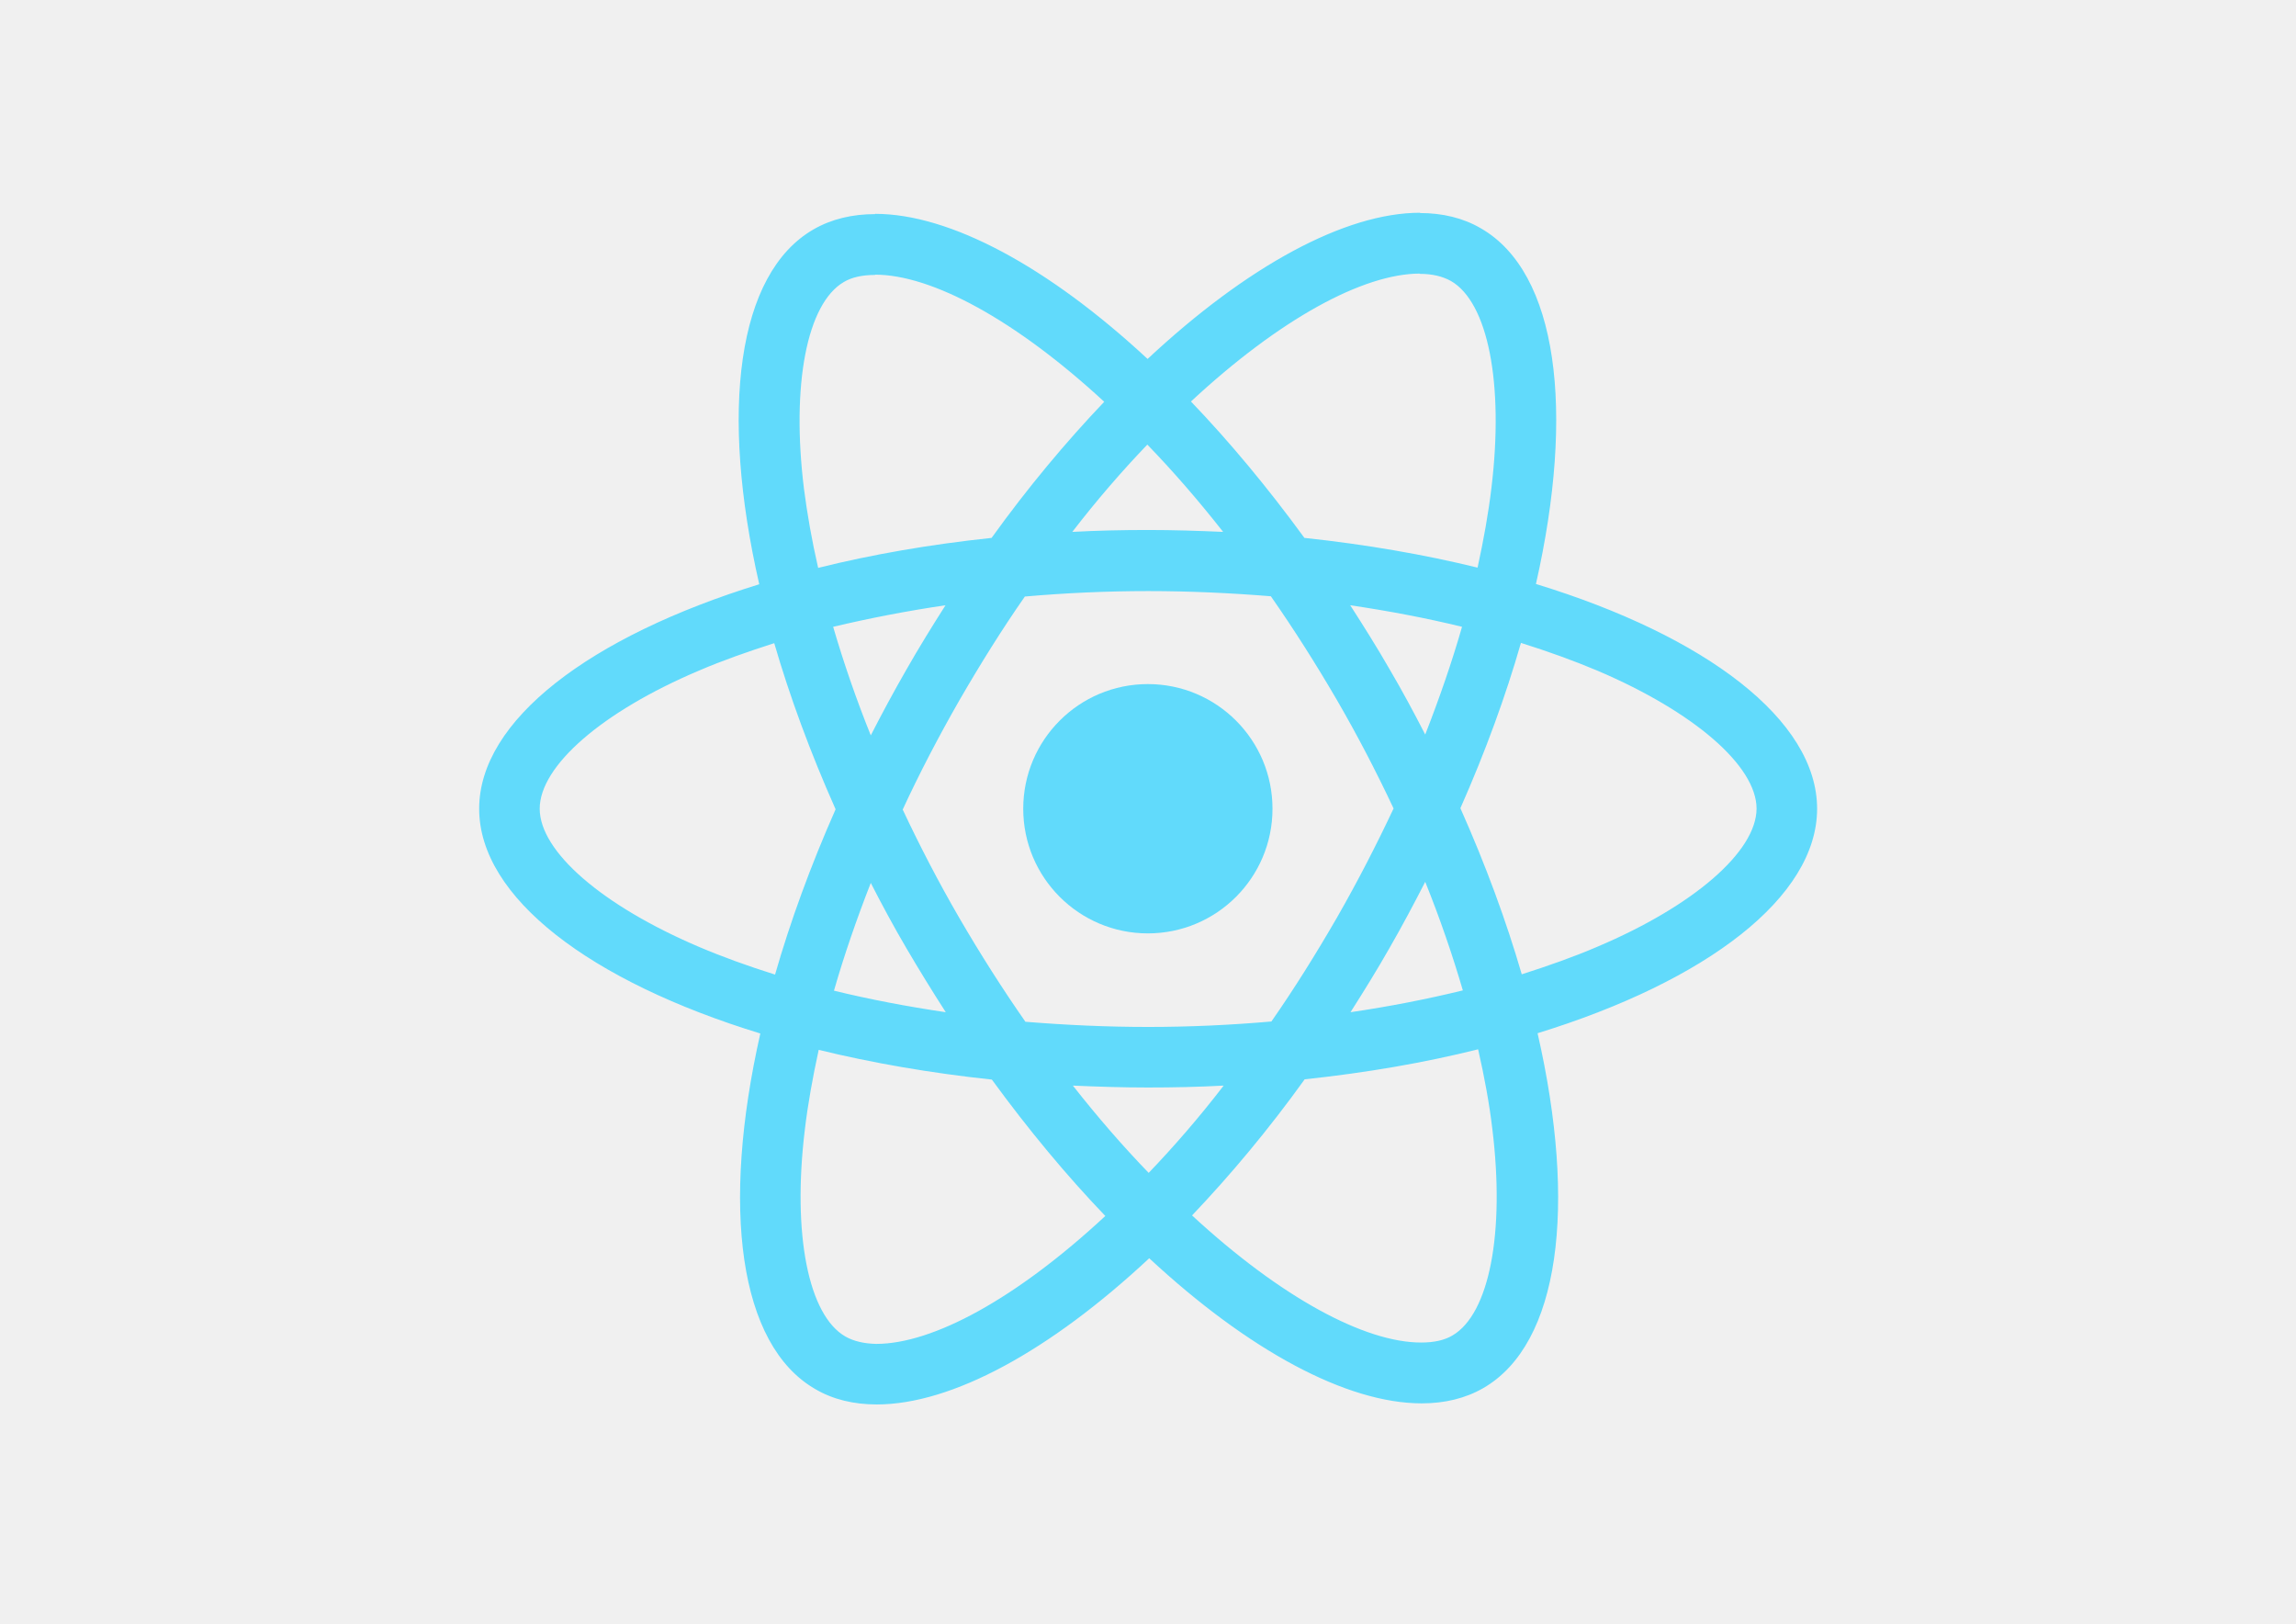
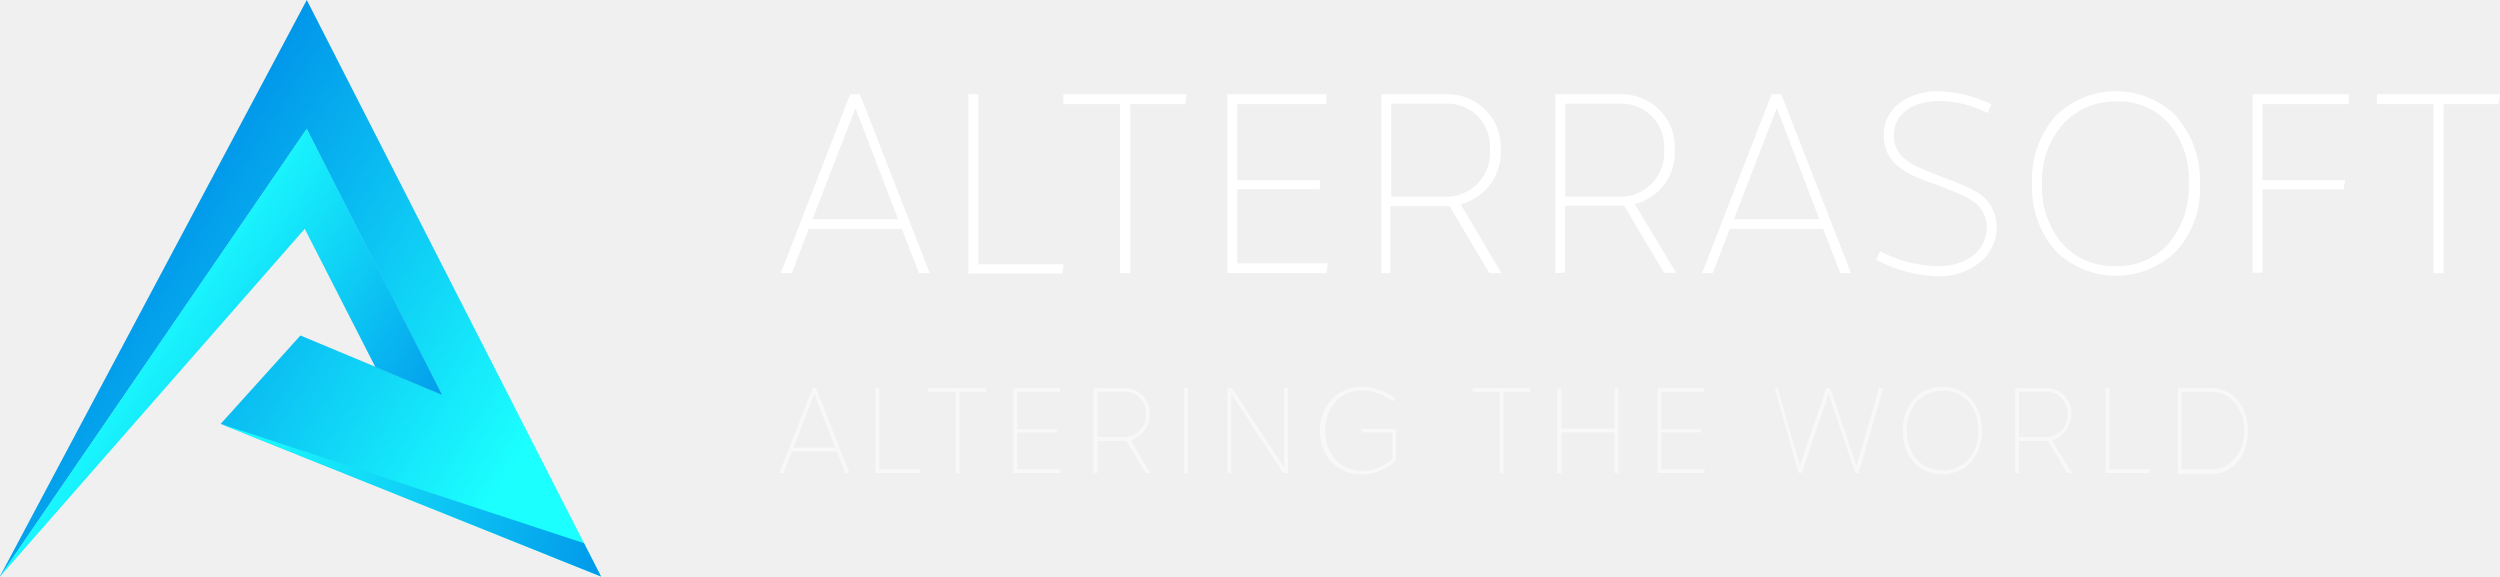
- <svg xmlns="http://www.w3.org/2000/svg" viewBox="0 0 841.9 595.3">
-   <g fill="#61DAFB">
-     <path d="M666.3 296.5c0-32.5-40.7-63.3-103.1-82.4 14.4-63.6 8-114.2-20.2-130.4-6.5-3.8-14.1-5.6-22.4-5.6v22.3c4.6 0 8.3.9 11.4 2.6 13.6 7.8 19.5 37.5 14.9 75.7-1.1 9.4-2.9 19.3-5.1 29.4-19.6-4.8-41-8.5-63.5-10.9-13.5-18.5-27.5-35.3-41.6-50 32.6-30.3 63.2-46.9 84-46.9V78c-27.5 0-63.5 19.6-99.9 53.6-36.4-33.8-72.4-53.2-99.9-53.2v22.3c20.7 0 51.4 16.5 84 46.6-14 14.7-28 31.4-41.3 49.9-22.6 2.4-44 6.1-63.6 11-2.3-10-4-19.7-5.2-29-4.7-38.2 1.1-67.9 14.6-75.8 3-1.8 6.9-2.6 11.5-2.6V78.5c-8.4 0-16 1.8-22.6 5.6-28.1 16.2-34.4 66.7-19.9 130.1-62.2 19.2-102.7 49.9-102.7 82.3 0 32.5 40.7 63.3 103.1 82.4-14.4 63.6-8 114.2 20.2 130.4 6.5 3.8 14.1 5.6 22.5 5.6 27.5 0 63.5-19.6 99.9-53.6 36.4 33.8 72.4 53.2 99.9 53.2 8.4 0 16-1.8 22.6-5.6 28.1-16.2 34.4-66.7 19.9-130.1 62-19.1 102.5-49.9 102.5-82.3zm-130.2-66.7c-3.7 12.9-8.3 26.2-13.5 39.5-4.1-8-8.4-16-13.1-24-4.6-8-9.5-15.8-14.4-23.4 14.2 2.1 27.9 4.7 41 7.9zm-45.8 106.5c-7.8 13.5-15.8 26.3-24.1 38.2-14.9 1.3-30 2-45.2 2-15.1 0-30.2-.7-45-1.9-8.3-11.9-16.4-24.6-24.2-38-7.6-13.1-14.5-26.4-20.8-39.8 6.2-13.4 13.2-26.8 20.7-39.9 7.8-13.5 15.8-26.3 24.1-38.2 14.9-1.3 30-2 45.2-2 15.1 0 30.2.7 45 1.9 8.3 11.9 16.4 24.6 24.2 38 7.6 13.1 14.5 26.4 20.8 39.8-6.3 13.4-13.2 26.8-20.7 39.9zm32.3-13c5.4 13.4 10 26.8 13.8 39.8-13.1 3.2-26.9 5.9-41.2 8 4.9-7.7 9.8-15.6 14.4-23.7 4.6-8 8.9-16.1 13-24.1zM421.2 430c-9.3-9.6-18.6-20.3-27.8-32 9 .4 18.2.7 27.5.7 9.4 0 18.7-.2 27.8-.7-9 11.7-18.3 22.4-27.5 32zm-74.4-58.9c-14.2-2.1-27.9-4.7-41-7.9 3.7-12.9 8.3-26.2 13.5-39.5 4.1 8 8.4 16 13.1 24 4.7 8 9.5 15.8 14.4 23.4zM420.7 163c9.3 9.6 18.6 20.3 27.8 32-9-.4-18.2-.7-27.5-.7-9.4 0-18.7.2-27.8.7 9-11.7 18.3-22.4 27.5-32zm-74 58.9c-4.9 7.7-9.8 15.6-14.4 23.7-4.6 8-8.9 16-13 24-5.4-13.4-10-26.8-13.8-39.8 13.1-3.1 26.9-5.8 41.2-7.9zm-90.5 125.2c-35.4-15.1-58.3-34.9-58.3-50.6 0-15.7 22.9-35.6 58.3-50.6 8.6-3.7 18-7 27.7-10.1 5.7 19.6 13.2 40 22.5 60.9-9.2 20.8-16.6 41.1-22.2 60.6-9.9-3.1-19.3-6.5-28-10.2zM310 490c-13.6-7.8-19.5-37.5-14.9-75.7 1.1-9.4 2.9-19.3 5.1-29.4 19.6 4.8 41 8.5 63.5 10.9 13.5 18.5 27.5 35.3 41.6 50-32.6 30.3-63.2 46.9-84 46.9-4.5-.1-8.3-1-11.3-2.7zm237.2-76.2c4.7 38.2-1.1 67.9-14.6 75.8-3 1.8-6.9 2.6-11.5 2.6-20.7 0-51.4-16.5-84-46.6 14-14.7 28-31.4 41.3-49.9 22.6-2.4 44-6.1 63.6-11 2.3 10.1 4.1 19.8 5.2 29.1zm38.5-66.7c-8.6 3.7-18 7-27.7 10.1-5.7-19.6-13.2-40-22.5-60.9 9.2-20.8 16.6-41.1 22.2-60.6 9.9 3.1 19.3 6.5 28.1 10.2 35.4 15.1 58.3 34.9 58.3 50.6-.1 15.7-23 35.6-58.4 50.6zM320.8 78.4z" />
-     <circle cx="420.9" cy="296.5" r="45.7" />
-     <path d="M520.5 78.1z" />
+ <svg xmlns="http://www.w3.org/2000/svg" xmlns:xlink="http://www.w3.org/1999/xlink" viewBox="0 0 208.13 48">
+   <defs>
+     <style>.cls-1{fill:#fff;}.cls-2{opacity:0.5;}.cls-3{fill:url(#Безымянный_градиент_59);}.cls-4{fill:url(#Безымянный_градиент_59-2);}.cls-5{fill:url(#Безымянный_градиент_59-3);}</style>
+     <linearGradient id="Безымянный_градиент_59" x1="10.15" y1="22.34" x2="40.95" y2="41.7" gradientUnits="userSpaceOnUse">
+       <stop offset="0" stop-color="#0093e9" />
+       <stop offset="1" stop-color="#1bffff" />
+     </linearGradient>
+     <linearGradient id="Безымянный_градиент_59-2" x1="33.35" y1="42.91" x2="10.65" y2="27.94" xlink:href="#Безымянный_градиент_59" />
+     <linearGradient id="Безымянный_градиент_59-3" x1="51.83" y1="47.49" x2="19.79" y2="36.24" xlink:href="#Безымянный_градиент_59" />
+   </defs>
+   <g id="Слой_2" data-name="Слой 2">
+     <g id="Слой_1-2" data-name="Слой 1">
+       <path class="cls-1" d="M76.51,22.74l-1.43-3.68H67.33l-1.41,3.68H65l5.78-14.9h.81l5.81,14.9Zm-8.87-4.49h7.13L71.22,9Z" />
+       <path class="cls-1" d="M81.45,22h7.1l-.11.78H80.62V7.84h.83Z" />
+       <path class="cls-1" d="M98.79,7.84l-.11.83H94.1V22.74h-.85V8.67H88.53V7.84Z" />
+       <path class="cls-1" d="M103,21.92h7.55l-.13.82h-8.24V7.84h8.24v.83H103V15h6.88v.75H103Z" />
+       <path class="cls-1" d="M115,22.74V7.84h5.27a4.54,4.54,0,0,1,3.37,1.28,4.35,4.35,0,0,1,1.3,3.3A4.45,4.45,0,0,1,121.6,17L125,22.74h-1l-3.33-5.58-4.92,0v5.56Zm.82-6.36h4.45a3.65,3.65,0,0,0,3.77-4,3.55,3.55,0,0,0-3.77-3.75h-4.45Z" />
+       <path class="cls-1" d="M129.49,22.74V7.84h5.27a4.54,4.54,0,0,1,3.37,1.28,4.35,4.35,0,0,1,1.3,3.3A4.44,4.44,0,0,1,136.1,17l3.44,5.71h-1l-3.33-5.58-4.92,0v5.56Zm.82-6.36h4.45a3.66,3.66,0,0,0,3.78-4,3.56,3.56,0,0,0-3.78-3.75h-4.45Z" />
+       <path class="cls-1" d="M153.21,22.74l-1.43-3.68H144l-1.41,3.68h-.89l5.79-14.9h.8l5.81,14.9Zm-8.86-4.49h7.12L147.92,9Z" />
+       <path class="cls-1" d="M156.19,21.63l.33-.72a10.58,10.58,0,0,0,4.81,1.25c2.48,0,4.08-1.34,4.08-3.32a2.66,2.66,0,0,0-.78-1.79,4.08,4.08,0,0,0-.94-.63,9.64,9.64,0,0,0-1-.47c-.25-.11-.65-.26-1.21-.47l-1.05-.38c-2.26-.82-3.6-1.8-3.6-3.84a3.24,3.24,0,0,1,1.28-2.66,5.26,5.26,0,0,1,3.37-1,10.59,10.59,0,0,1,4.31,1.09l-.33.72a8.82,8.82,0,0,0-4-1c-2.3,0-3.8,1.14-3.8,2.86,0,1.54,1.1,2.35,3.09,3.09l1,.4c.58.2,1,.38,1.34.51a8.47,8.47,0,0,1,1.18.56,3.33,3.33,0,0,1,1.95,3,3.7,3.7,0,0,1-1.37,3A5.4,5.4,0,0,1,161.33,23,11.75,11.75,0,0,1,156.19,21.63Z" />
+       <path class="cls-1" d="M181.21,9.74a8,8,0,0,1,1.94,5.54,7.75,7.75,0,0,1-1.92,5.57,7.15,7.15,0,0,1-10.14,0,8.07,8.07,0,0,1-1.92-5.59,8,8,0,0,1,1.92-5.56,7.12,7.12,0,0,1,10.12,0Zm-.63.56a5.55,5.55,0,0,0-4.42-1.85,5.81,5.81,0,0,0-4.44,1.92A7.07,7.07,0,0,0,170,15.28a7.28,7.28,0,0,0,1.68,5,5.7,5.7,0,0,0,4.44,1.87,5.63,5.63,0,0,0,4.42-1.87,7.28,7.28,0,0,0,1.68-5A7.18,7.18,0,0,0,180.58,10.3Z" />
+       <path class="cls-1" d="M195.55,8.67h-7.19V15h6.88l-.13.76h-6.75v6.94h-.82V7.84h8Z" />
+       <path class="cls-1" d="M208.13,7.84l-.11.83h-4.58V22.74h-.85V8.67h-4.71V7.84Z" />
+       <g class="cls-2">
+         <path class="cls-1" d="M70.37,39.38l-.7-1.79H65.93l-.7,1.79h-.35l2.77-7.06h.29l2.78,7.06Zm-4.32-2.11h3.49l-1.75-4.48Z" />
+         <path class="cls-1" d="M73.2,39.08h3.42l-.05.3H72.88V32.32h.32Z" />
+         <path class="cls-1" d="M82.09,32.32l0,.31h-2.2v6.75h-.32V32.63H77.25v-.31Z" />
+         <path class="cls-1" d="M84.68,39.06h3.63l-.06.32H84.37V32.32h3.88v.31H84.68v3.12H88V36H84.68Z" />
+         <path class="cls-1" d="M91.05,39.38V32.32h2.49a2.18,2.18,0,0,1,1.59.59,2.3,2.3,0,0,1-1,3.75l1.64,2.72h-.39l-1.6-2.67H91.37v2.66Zm.32-3h2.17a1.79,1.79,0,0,0,1.86-1.92,1.76,1.76,0,0,0-1.86-1.85H91.37Z" />
+         <path class="cls-1" d="M98.58,39.38V32.32h.32v7.06Z" />
+         <path class="cls-1" d="M106.9,32.32h.32v7.06h-.38l-4.34-6.59v6.59h-.32V32.32h.38l4.34,6.58Z" />
+         <path class="cls-1" d="M114.86,32.47a4.4,4.4,0,0,1,1.29.68l-.16.27a4.71,4.71,0,0,0-1.23-.67,3.5,3.5,0,0,0-1.23-.25,3,3,0,0,0-2.34.93,3.78,3.78,0,0,0,0,4.85,3.11,3.11,0,0,0,2.34.92,3.76,3.76,0,0,0,2.4-1V36h-2.56l0-.29h2.83v2.62a3.78,3.78,0,0,1-1.25.85,3.83,3.83,0,0,1-1.47.32,3.47,3.47,0,0,1-2.59-1,3.69,3.69,0,0,1-1-2.65,3.65,3.65,0,0,1,1-2.64,3.47,3.47,0,0,1,2.59-1A3.8,3.8,0,0,1,114.86,32.47Z" />
+         <path class="cls-1" d="M127.38,32.32l0,.31h-2.21v6.75h-.31V32.63h-2.27v-.31Z" />
+         <path class="cls-1" d="M129.65,39.38V32.32H130v3.35h4.41V32.32h.31v7.06h-.31V36H130v3.41Z" />
+         <path class="cls-1" d="M138.29,39.06h3.62l0,.32H138V32.32h3.89v.31h-3.57v3.12h3.31V36h-3.31Z" />
+         <path class="cls-1" d="M156.43,32.32h.35l-2.05,7.06h-.26l-2.24-6.59L150,39.38h-.25l-2-7.06H148l1.84,6.45,2.2-6.45h.33l2.19,6.47Z" />
+         <path class="cls-1" d="M159.33,38.49a3.84,3.84,0,0,1-.91-2.65,3.74,3.74,0,0,1,.91-2.62,3.07,3.07,0,0,1,2.39-1,3,3,0,0,1,2.38,1,4.25,4.25,0,0,1,0,5.27,3.38,3.38,0,0,1-4.8,0Zm4.54-5.06a2.72,2.72,0,0,0-2.15-.9,2.81,2.81,0,0,0-2.15.93,3.43,3.43,0,0,0-.81,2.38,3.54,3.54,0,0,0,.81,2.42,3,3,0,0,0,4.3,0,3.55,3.55,0,0,0,.82-2.42A3.48,3.48,0,0,0,163.87,33.43Z" />
+         <path class="cls-1" d="M167.77,39.38V32.32h2.49a2.18,2.18,0,0,1,1.59.59,2.3,2.3,0,0,1-1,3.75l1.64,2.72h-.39l-1.6-2.67h-2.42v2.66Zm.32-3h2.17a1.79,1.79,0,0,0,1.86-1.92,1.76,1.76,0,0,0-1.86-1.85h-2.17Z" />
+         <path class="cls-1" d="M175.62,39.08H179l-.06.3H175.3V32.32h.32Z" />
+         <path class="cls-1" d="M184.05,32.32a2.82,2.82,0,0,1,2.25,1,4.26,4.26,0,0,1,0,5.13,2.84,2.84,0,0,1-2.25,1h-2.74V32.32Zm0,6.74a2.46,2.46,0,0,0,2-.88,3.41,3.41,0,0,0,.77-2.33,3.45,3.45,0,0,0-.77-2.33,2.47,2.47,0,0,0-2-.89h-2.42v6.43Z" />
+       </g>
+       <polygon class="cls-3" points="18.37 35.29 25.01 27.93 31.26 30.54 36.76 32.83 25.53 10.76 0.02 47.98 0 47.97 25.54 0 50.04 48 18.37 35.29" />
+       <polygon class="cls-4" points="0 47.97 25.54 10.71 36.81 32.88 31.25 30.56 25.37 19.05 0.02 47.98 0 47.97" />
+       <polygon class="cls-5" points="18.37 35.29 48.62 45.22 50.04 48 18.37 35.29" />
+     </g>
  </g>
</svg>
